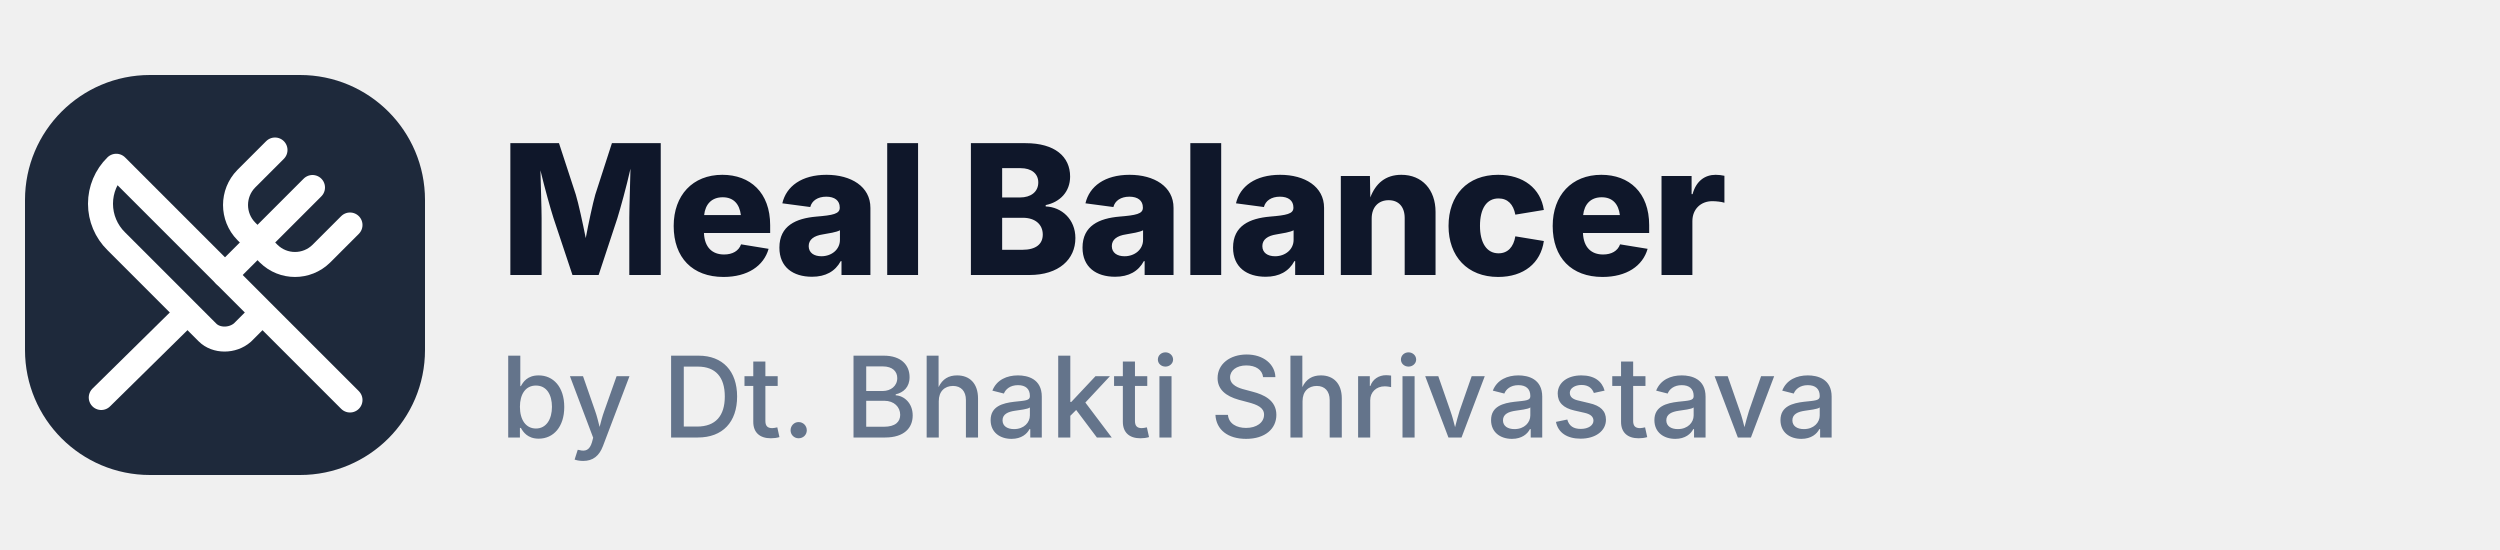
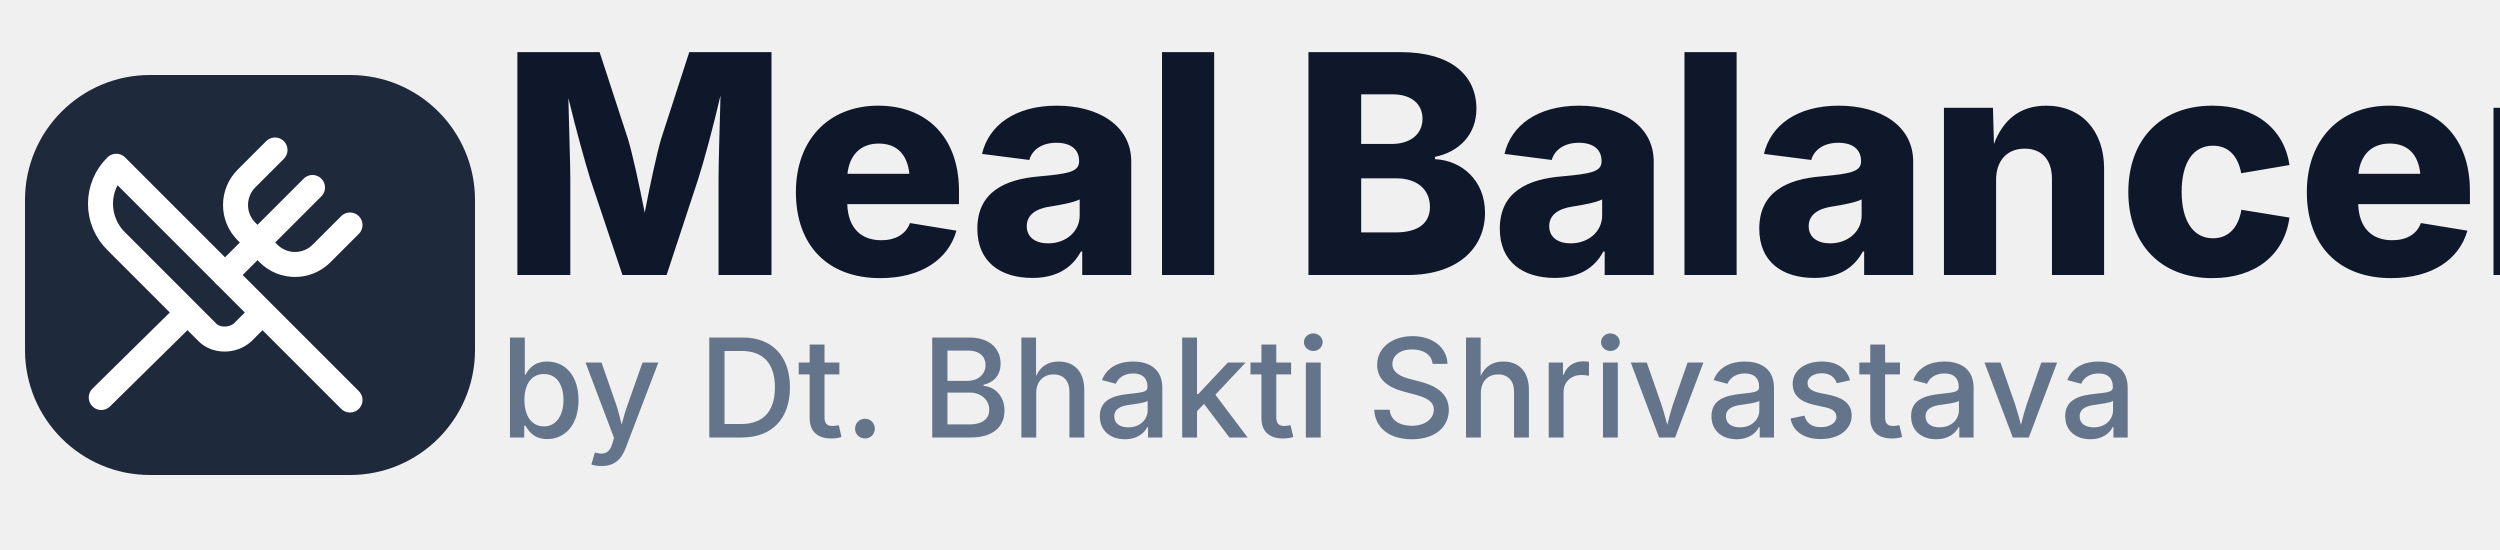
<svg xmlns="http://www.w3.org/2000/svg" width="200" height="44" viewBox="0 0 200 44" fill="none">
-   <rect x="2" y="6" width="32" height="32" rx="10" fill="#1e293b" />
+   <rect x="2" y="6" width="36" height="32" rx="10" fill="#1e293b" />
  <g transform="translate(6, 10)" stroke="#ffffff" stroke-width="2" stroke-linecap="round" stroke-linejoin="round" fill="none">
    <path d="m16 2-2.3 2.3a3 3 0 0 0 0 4.2l1.8 1.8a3 3 0 0 0 4.2 0L22 8" />
    <path d="M15 15 3.3 3.3a4.2 4.2 0 0 0 0 6l7.3 7.3c.7.7 2 .7 2.8 0L15 15Zm0 0 7 7" />
    <path d="m2.1 21.8 6.4-6.3" />
    <path d="m19 5-7 7" />
  </g>
-   <text x="40" y="22" font-family="Inter, system-ui, -apple-system, sans-serif" font-size="14.5" font-weight="800" fill="#0f172a" letter-spacing="-0.3">Meal Balancer</text>
-   <text x="40" y="35" font-family="Inter, system-ui, -apple-system, sans-serif" font-size="9" font-weight="500" fill="#64748b">by Dt. Bhakti Shrivastava</text>
+   <text x="40" y="22" font-family="Inter, system-ui, -apple-system, sans-serif" font-size="24.5" font-weight="800" fill="#0f172a" letter-spacing="-0.3">Meal Balancer</text>
+   <text x="40" y="35" font-family="Inter, system-ui, -apple-system, sans-serif" font-size="11" font-weight="500" fill="#64748b">by Dt. Bhakti Shrivastava</text>
</svg>
